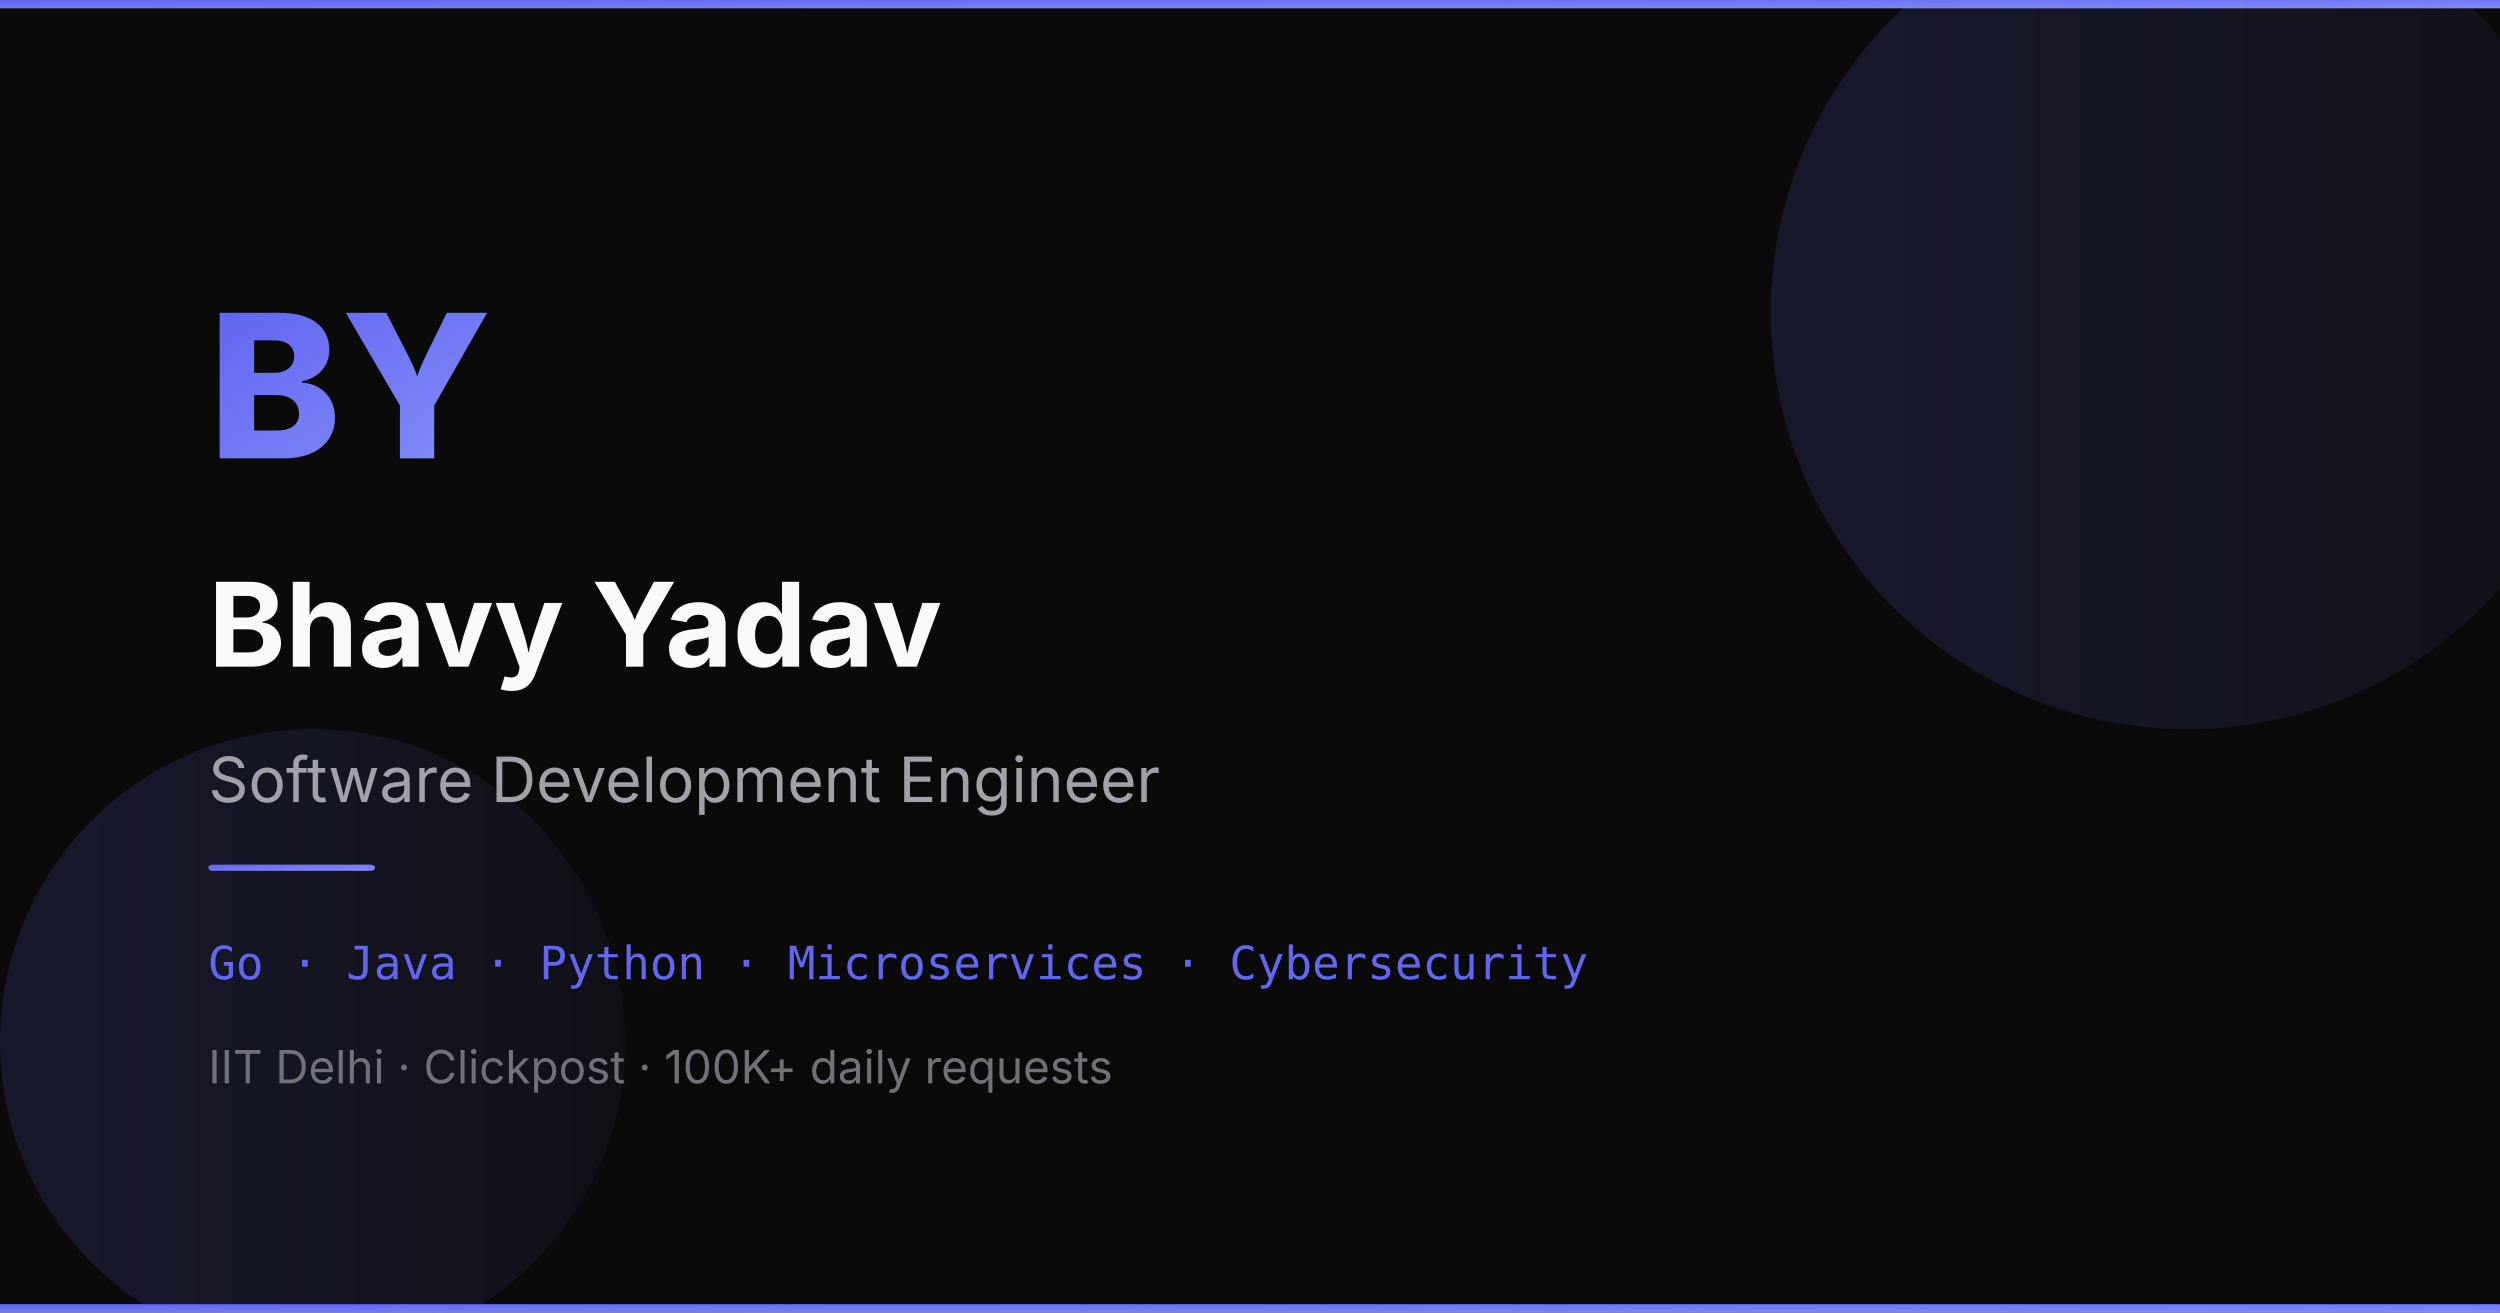
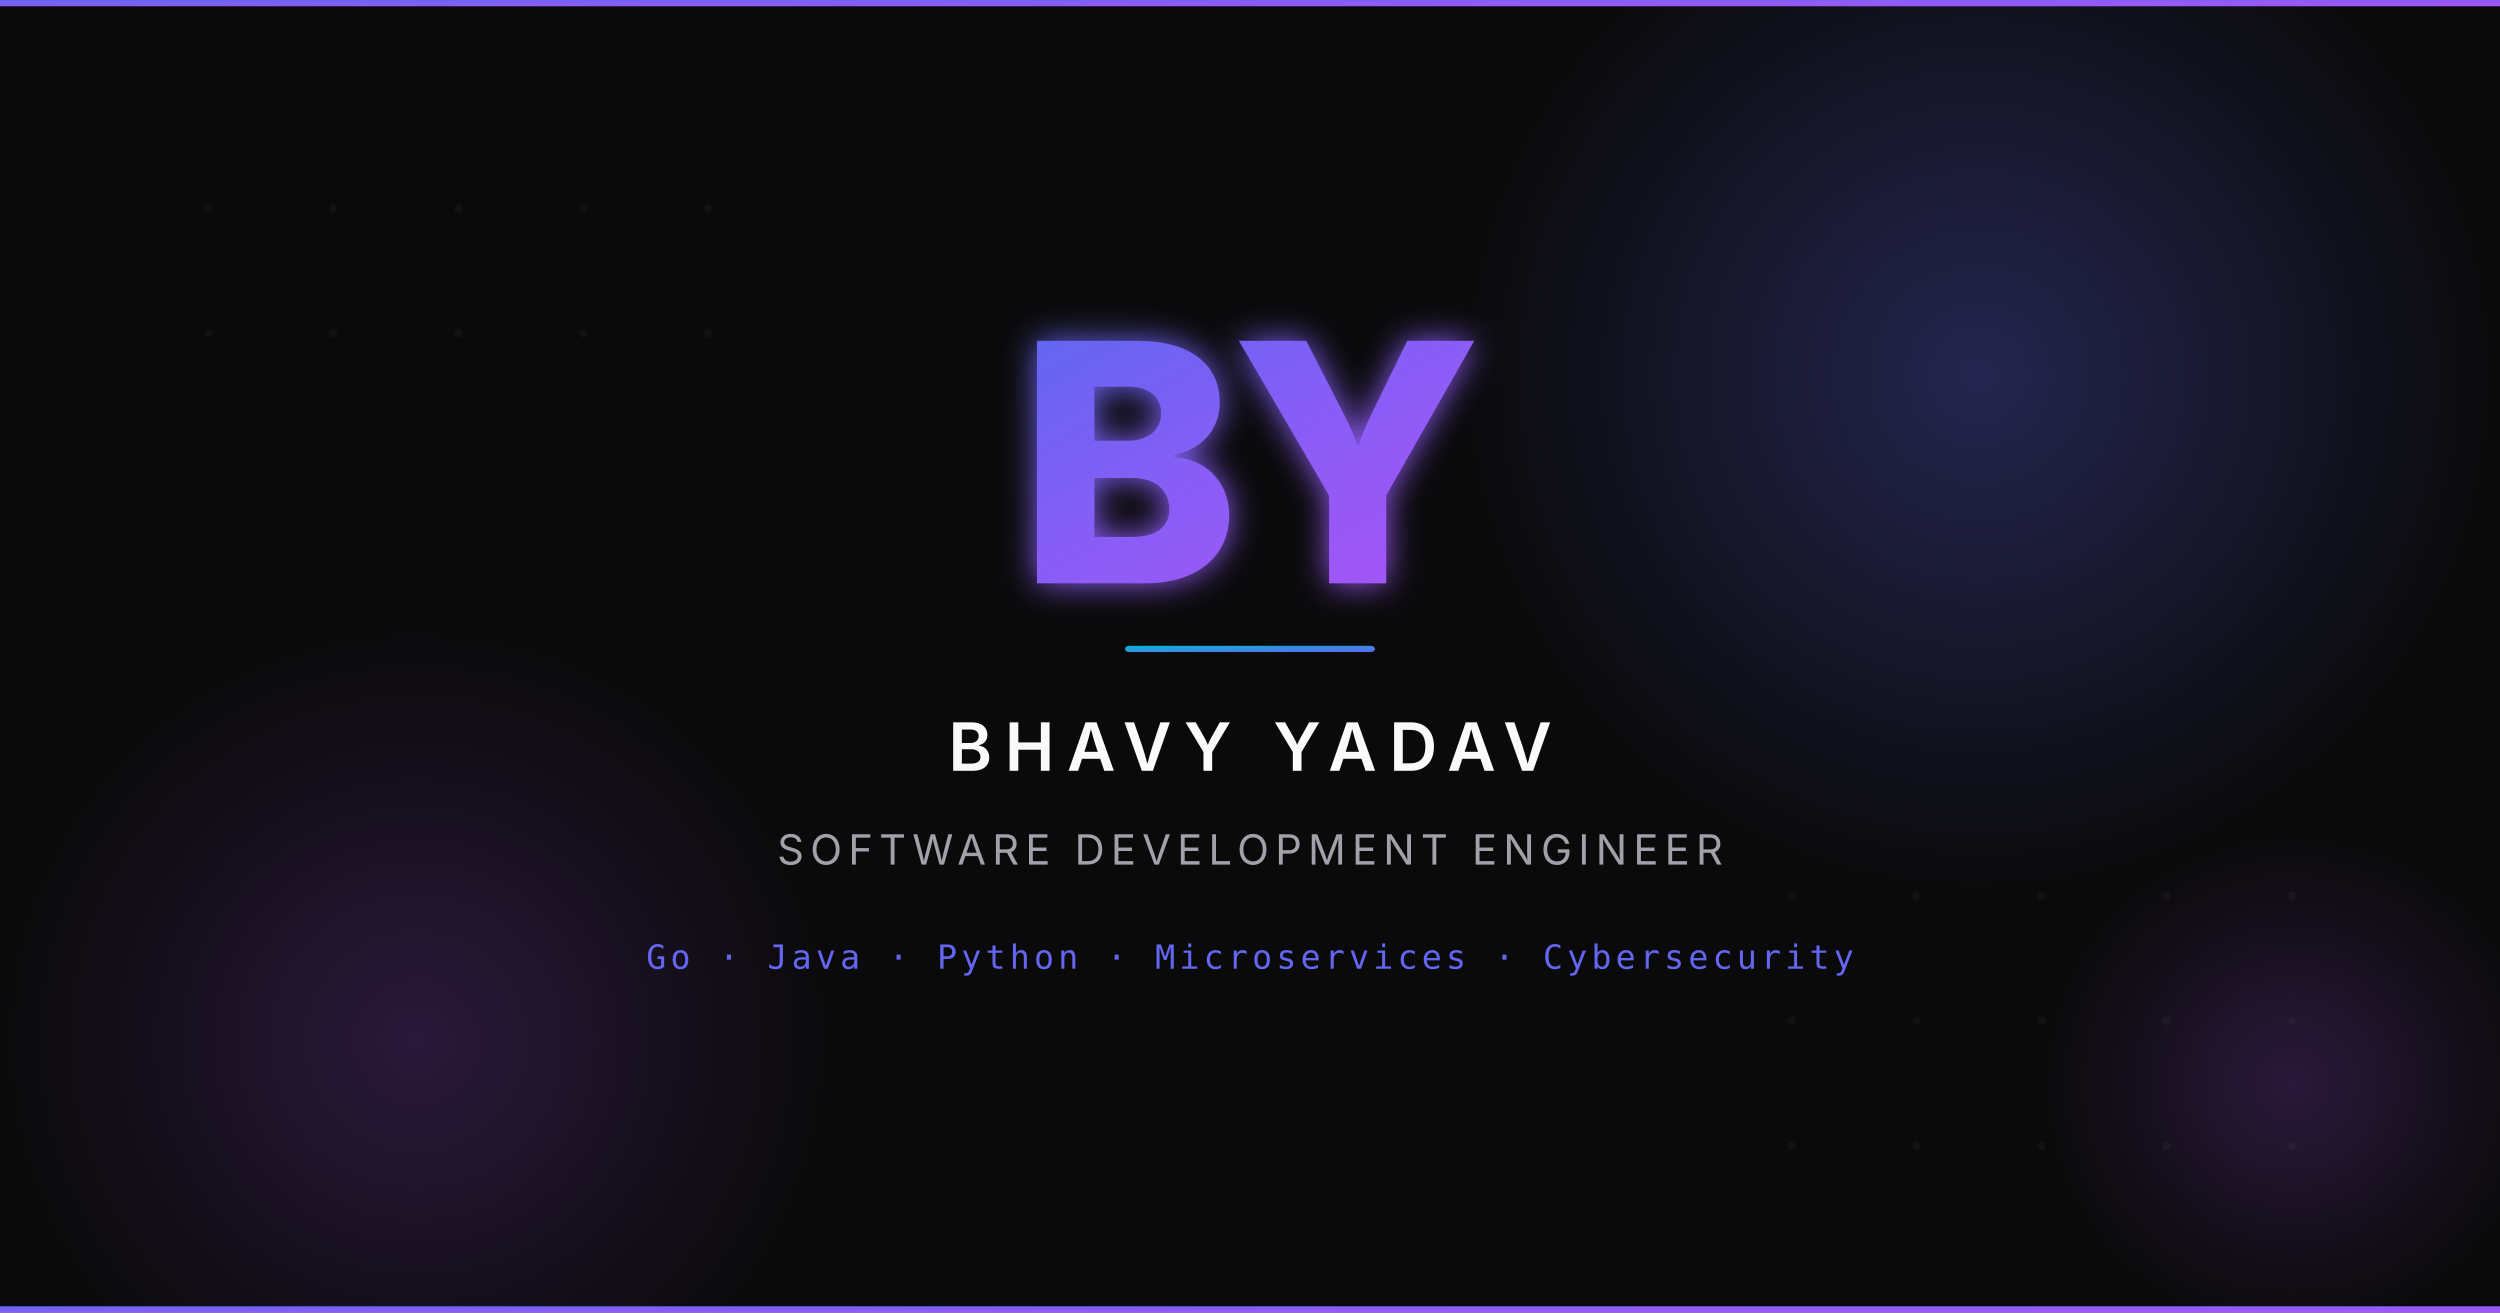
<svg xmlns="http://www.w3.org/2000/svg" width="1200" height="630" viewBox="0 0 1200 630">
  <defs>
-     <linearGradient id="accent" x1="0%" y1="0%" x2="100%" y2="100%">
+     <linearGradient id="grad-primary" x1="0%" y1="0%" x2="100%" y2="100%">
      <stop offset="0%" style="stop-color:#6366f1" />
-       <stop offset="100%" style="stop-color:#818cf8" />
+       <stop offset="50%" style="stop-color:#8b5cf6" />
+       <stop offset="100%" style="stop-color:#a855f7" />
    </linearGradient>
-     <linearGradient id="subtle" x1="0%" y1="0%" x2="100%" y2="0%">
-       <stop offset="0%" style="stop-color:#6366f1;stop-opacity:0.15" />
-       <stop offset="100%" style="stop-color:#818cf8;stop-opacity:0.05" />
+     <linearGradient id="grad-secondary" x1="0%" y1="0%" x2="100%" y2="100%">
+       <stop offset="0%" style="stop-color:#06b6d4" />
+       <stop offset="100%" style="stop-color:#6366f1" />
    </linearGradient>
+     <filter id="glow" x="-20%" y="-20%" width="140%" height="140%">
+       <feGaussianBlur in="SourceGraphic" stdDeviation="8" result="blur" />
+       <feMerge>
+         <feMergeNode in="blur" />
+         <feMergeNode in="SourceGraphic" />
+       </feMerge>
+     </filter>
+     <filter id="soft-glow" x="-50%" y="-50%" width="200%" height="200%">
+       <feGaussianBlur in="SourceGraphic" stdDeviation="40" />
+     </filter>
+     <radialGradient id="orb1" cx="50%" cy="50%" r="50%">
+       <stop offset="0%" style="stop-color:#6366f1;stop-opacity:0.3" />
+       <stop offset="100%" style="stop-color:#6366f1;stop-opacity:0" />
+     </radialGradient>
+     <radialGradient id="orb2" cx="50%" cy="50%" r="50%">
+       <stop offset="0%" style="stop-color:#a855f7;stop-opacity:0.2" />
+       <stop offset="100%" style="stop-color:#a855f7;stop-opacity:0" />
+     </radialGradient>
  </defs>
  <rect width="1200" height="630" fill="#0a0a0b" />
-   <rect width="1200" height="4" fill="url(#accent)" />
-   <circle cx="1050" cy="150" r="200" fill="url(#subtle)" />
-   <circle cx="150" cy="500" r="150" fill="url(#subtle)" />
-   <text x="100" y="220" font-family="Inter, Helvetica, Arial, sans-serif" font-size="96" font-weight="800" fill="url(#accent)">BY</text>
-   <text x="100" y="320" font-family="Inter, Helvetica, Arial, sans-serif" font-size="56" font-weight="700" fill="#fafafa">Bhavy Yadav</text>
-   <text x="100" y="385" font-family="Inter, Helvetica, Arial, sans-serif" font-size="30" font-weight="400" fill="#a1a1aa">Software Development Engineer</text>
-   <rect x="100" y="415" width="80" height="3" rx="2" fill="url(#accent)" />
-   <text x="100" y="470" font-family="JetBrains Mono, monospace" font-size="22" font-weight="500" fill="#6366f1">Go · Java · Python · Microservices · Cybersecurity</text>
-   <text x="100" y="520" font-family="Inter, Helvetica, Arial, sans-serif" font-size="22" font-weight="400" fill="#71717a">IIT Delhi · Clickpost · 100K+ daily requests</text>
-   <rect y="626" width="1200" height="4" fill="url(#accent)" />
+   <rect width="1200" height="3" fill="url(#grad-primary)" />
+   <circle cx="950" cy="180" r="250" fill="url(#orb1)" />
+   <circle cx="200" cy="500" r="200" fill="url(#orb2)" />
+   <circle cx="1100" cy="520" r="120" fill="url(#orb2)" />
+   <g fill="#71717a" opacity="0.08">
+     <circle cx="100" cy="100" r="2" />
+     <circle cx="160" cy="100" r="2" />
+     <circle cx="220" cy="100" r="2" />
+     <circle cx="280" cy="100" r="2" />
+     <circle cx="340" cy="100" r="2" />
+     <circle cx="100" cy="160" r="2" />
+     <circle cx="160" cy="160" r="2" />
+     <circle cx="220" cy="160" r="2" />
+     <circle cx="280" cy="160" r="2" />
+     <circle cx="340" cy="160" r="2" />
+     <circle cx="860" cy="430" r="2" />
+     <circle cx="920" cy="430" r="2" />
+     <circle cx="980" cy="430" r="2" />
+     <circle cx="1040" cy="430" r="2" />
+     <circle cx="1100" cy="430" r="2" />
+     <circle cx="860" cy="490" r="2" />
+     <circle cx="920" cy="490" r="2" />
+     <circle cx="980" cy="490" r="2" />
+     <circle cx="1040" cy="490" r="2" />
+     <circle cx="1100" cy="490" r="2" />
+     <circle cx="860" cy="550" r="2" />
+     <circle cx="920" cy="550" r="2" />
+     <circle cx="980" cy="550" r="2" />
+     <circle cx="1040" cy="550" r="2" />
+     <circle cx="1100" cy="550" r="2" />
+   </g>
+   <text x="600" y="280" font-family="Inter, Helvetica, Arial, sans-serif" font-size="160" font-weight="800" fill="url(#grad-primary)" text-anchor="middle" filter="url(#glow)" letter-spacing="-4">BY</text>
+   <rect x="540" y="310" width="120" height="3" rx="2" fill="url(#grad-secondary)" />
+   <text x="600" y="370" font-family="Inter, Helvetica, Arial, sans-serif" font-size="32" font-weight="600" fill="#fafafa" text-anchor="middle" letter-spacing="6">BHAVY YADAV</text>
+   <text x="600" y="415" font-family="Inter, Helvetica, Arial, sans-serif" font-size="20" font-weight="400" fill="#a1a1aa" text-anchor="middle" letter-spacing="3">SOFTWARE DEVELOPMENT ENGINEER</text>
+   <text x="600" y="465" font-family="JetBrains Mono, monospace" font-size="16" font-weight="500" fill="#6366f1" text-anchor="middle" letter-spacing="2">Go · Java · Python · Microservices · Cybersecurity</text>
+   <rect y="627" width="1200" height="3" fill="url(#grad-primary)" />
</svg>
